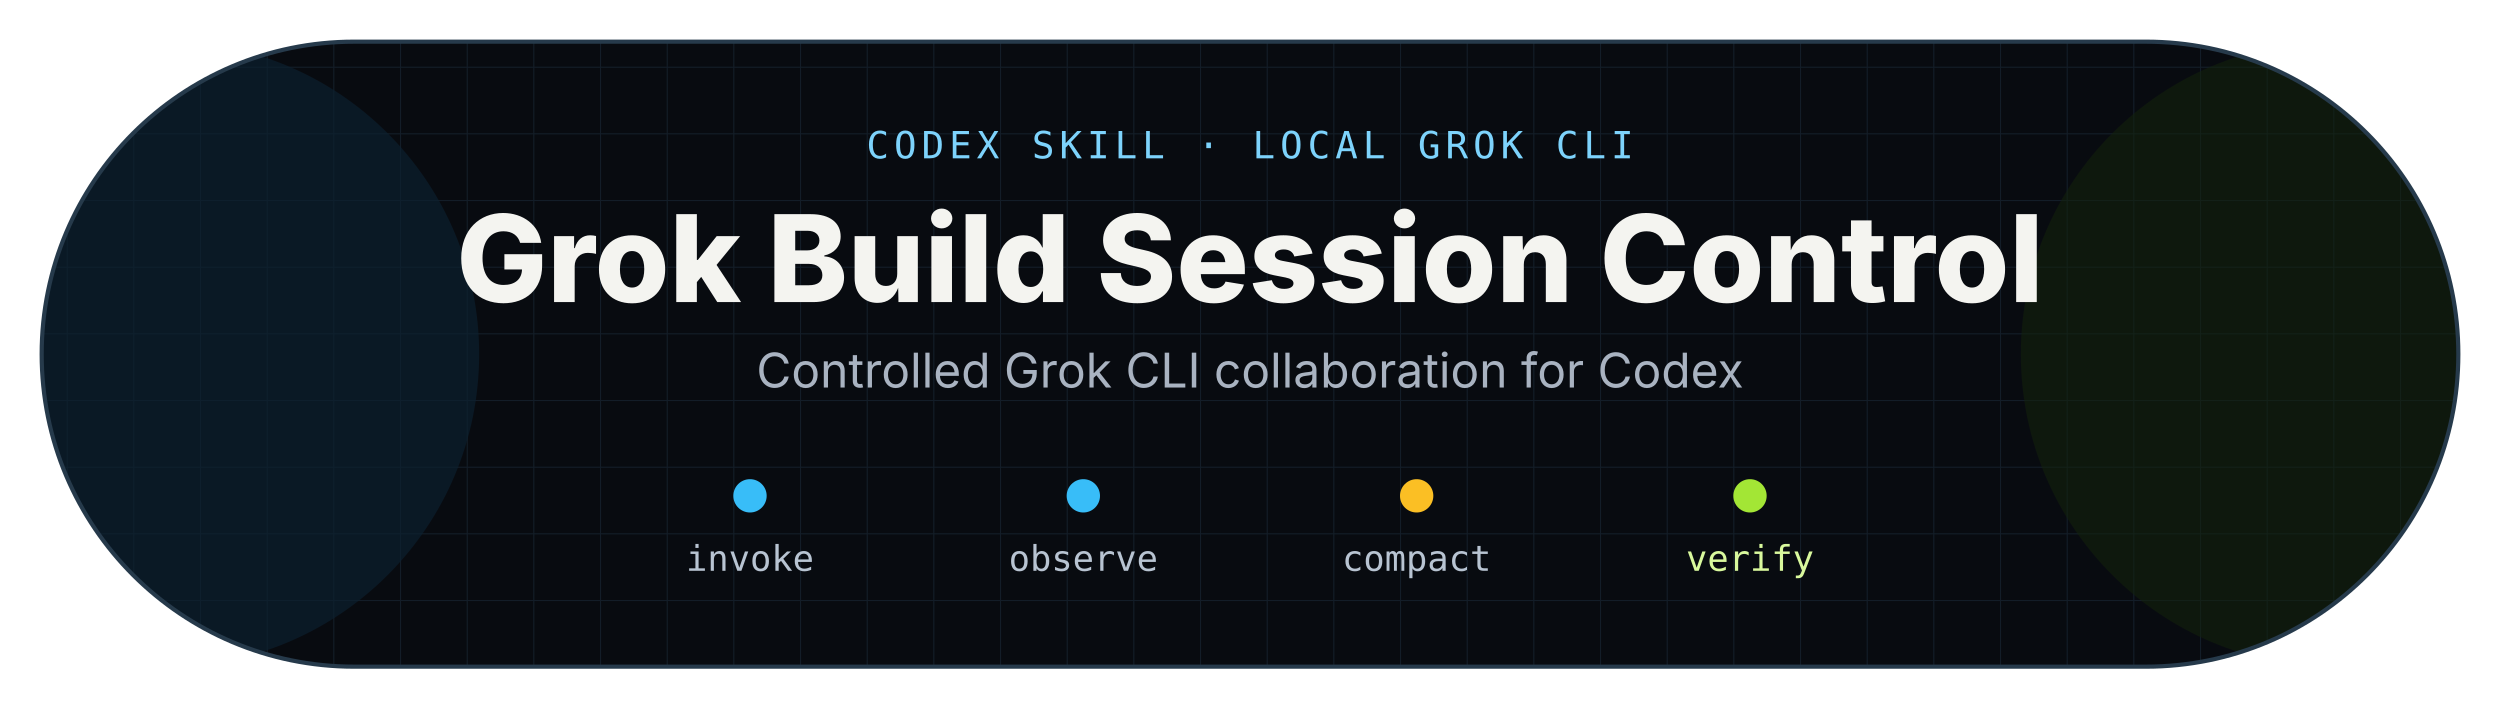
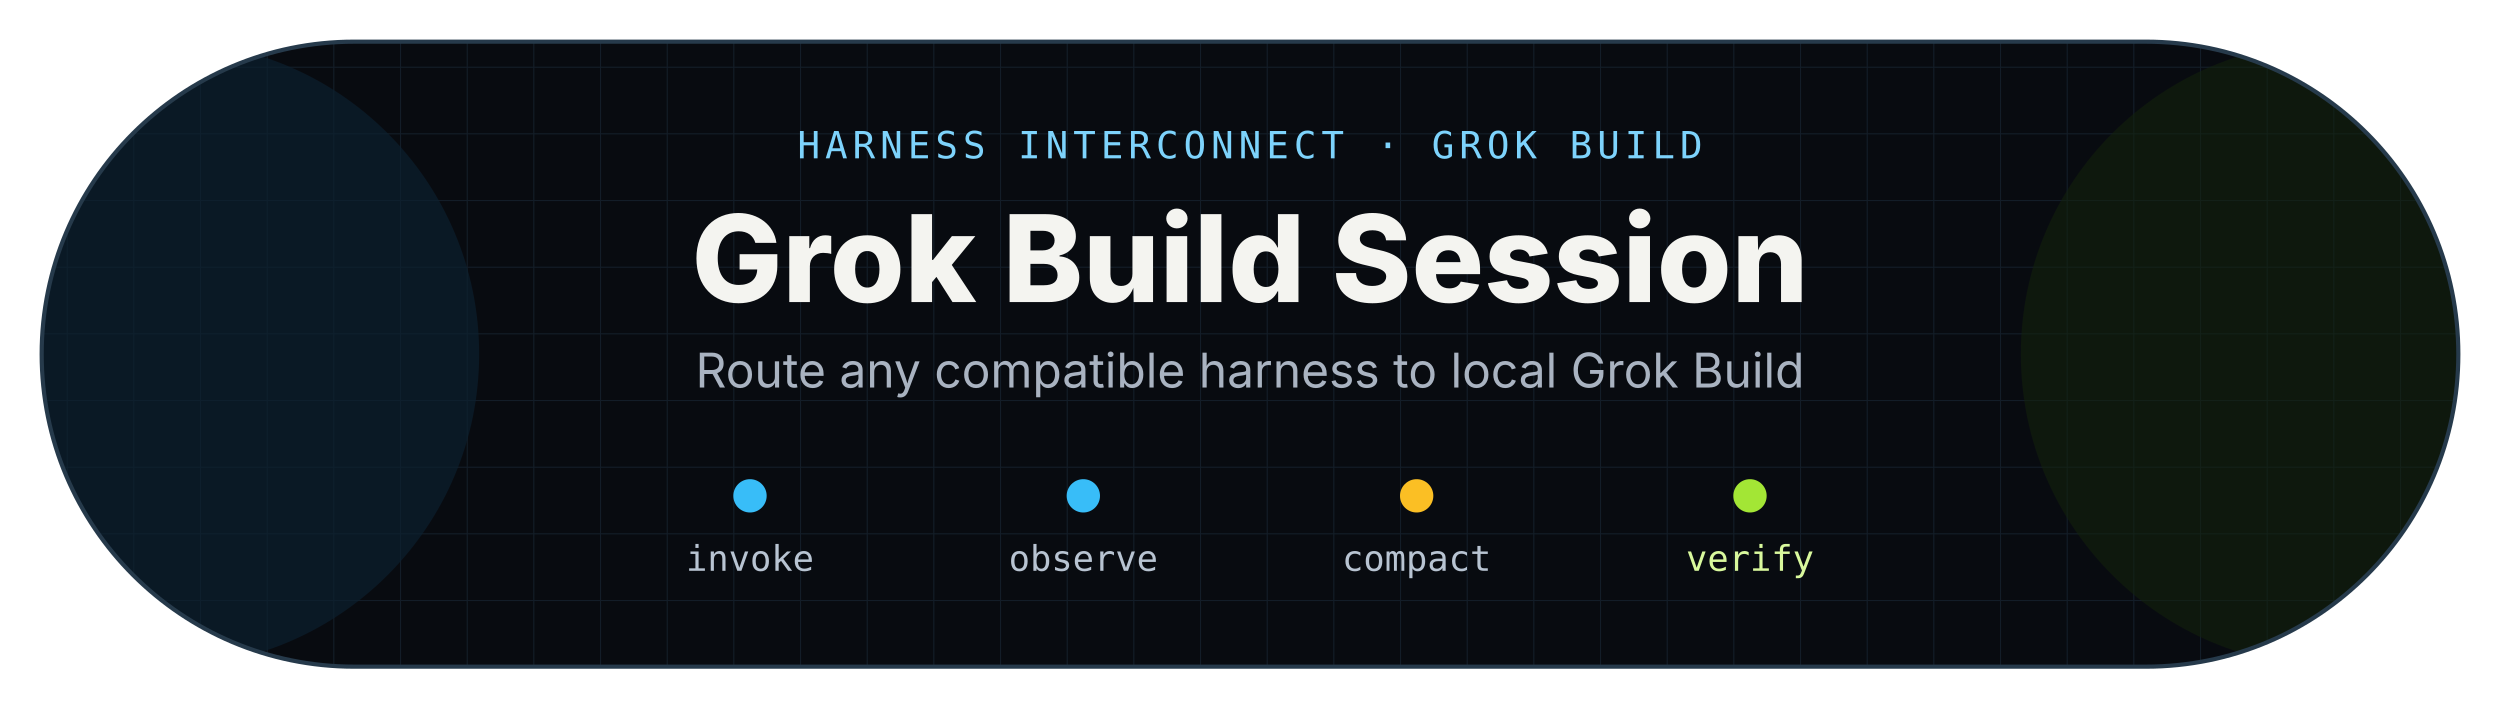
<svg xmlns="http://www.w3.org/2000/svg" width="1200" height="340" viewBox="0 0 1200 340" role="img" aria-labelledby="title desc">
  <defs>
    <clipPath id="capsule-clip">
      <rect x="20" y="20" width="1160" height="300" rx="150" />
    </clipPath>
    <pattern id="session-grid" width="32" height="32" patternUnits="userSpaceOnUse">
      <path d="M32 0H0V32" fill="none" stroke="#1B2A38" stroke-width="1" />
    </pattern>
    <linearGradient id="session-trace" x1="0" y1="0" x2="1" y2="0">
      <stop offset="0" stop-color="#38BDF8" />
      <stop offset="0.68" stop-color="#38BDF8" />
      <stop offset="1" stop-color="#A3E635" />
    </linearGradient>
  </defs>
  <g clip-path="url(#capsule-clip)">
    <rect x="20" y="20" width="1160" height="300" fill="#080B10" />
    <rect x="20" y="20" width="1160" height="300" fill="url(#session-grid)" opacity="0.58" />
    <circle cx="80" cy="170" r="150" fill="#0B2030" opacity="0.65" />
    <circle cx="1120" cy="170" r="150" fill="#13220B" opacity="0.55" />
  </g>
  <rect x="20" y="20" width="1160" height="300" rx="150" fill="none" stroke="#263A4B" stroke-width="2" />
-   <text x="600" y="76" fill="#7DD3FC" text-anchor="middle" font-family="ui-monospace, SFMono-Regular, Consolas, monospace" font-size="18" letter-spacing="2.4">CODEX SKILL · LOCAL GROK CLI</text>
-   <text x="600" y="145" fill="#F4F4F0" text-anchor="middle" font-family="-apple-system, BlinkMacSystemFont, Segoe UI, sans-serif" font-size="58" font-weight="760">Grok Build Session Control</text>
-   <text x="600" y="186" fill="#A9B3C1" text-anchor="middle" font-family="-apple-system, BlinkMacSystemFont, Segoe UI, sans-serif" font-size="23">Controlled Grok CLI collaboration for Codex</text>
+   <text x="600" y="76" fill="#7DD3FC" text-anchor="middle" font-family="ui-monospace, SFMono-Regular, Consolas, monospace" font-size="18" letter-spacing="2.4">HARNESS INTERCONNECT · GROK BUILD</text>
+   <text x="600" y="145" fill="#F4F4F0" text-anchor="middle" font-family="-apple-system, BlinkMacSystemFont, Segoe UI, sans-serif" font-size="58" font-weight="760">Grok Build Session</text>
+   <text x="600" y="186" fill="#A9B3C1" text-anchor="middle" font-family="-apple-system, BlinkMacSystemFont, Segoe UI, sans-serif" font-size="23">Route any compatible harness to local Grok Build</text>
  <path d="M360 238H840" stroke="url(#session-trace)" stroke-width="3" />
  <g font-family="ui-monospace, SFMono-Regular, Consolas, monospace" font-size="17" text-anchor="middle">
    <circle cx="360" cy="238" r="8" fill="#38BDF8" />
    <text x="360" y="274" fill="#B8C4D2">invoke</text>
    <circle cx="520" cy="238" r="8" fill="#38BDF8" />
    <text x="520" y="274" fill="#B8C4D2">observe</text>
    <circle cx="680" cy="238" r="8" fill="#FBBF24" />
    <text x="680" y="274" fill="#B8C4D2">compact</text>
    <circle cx="840" cy="238" r="8" fill="#A3E635" />
    <text x="840" y="274" fill="#D9F99D">verify</text>
  </g>
</svg>
